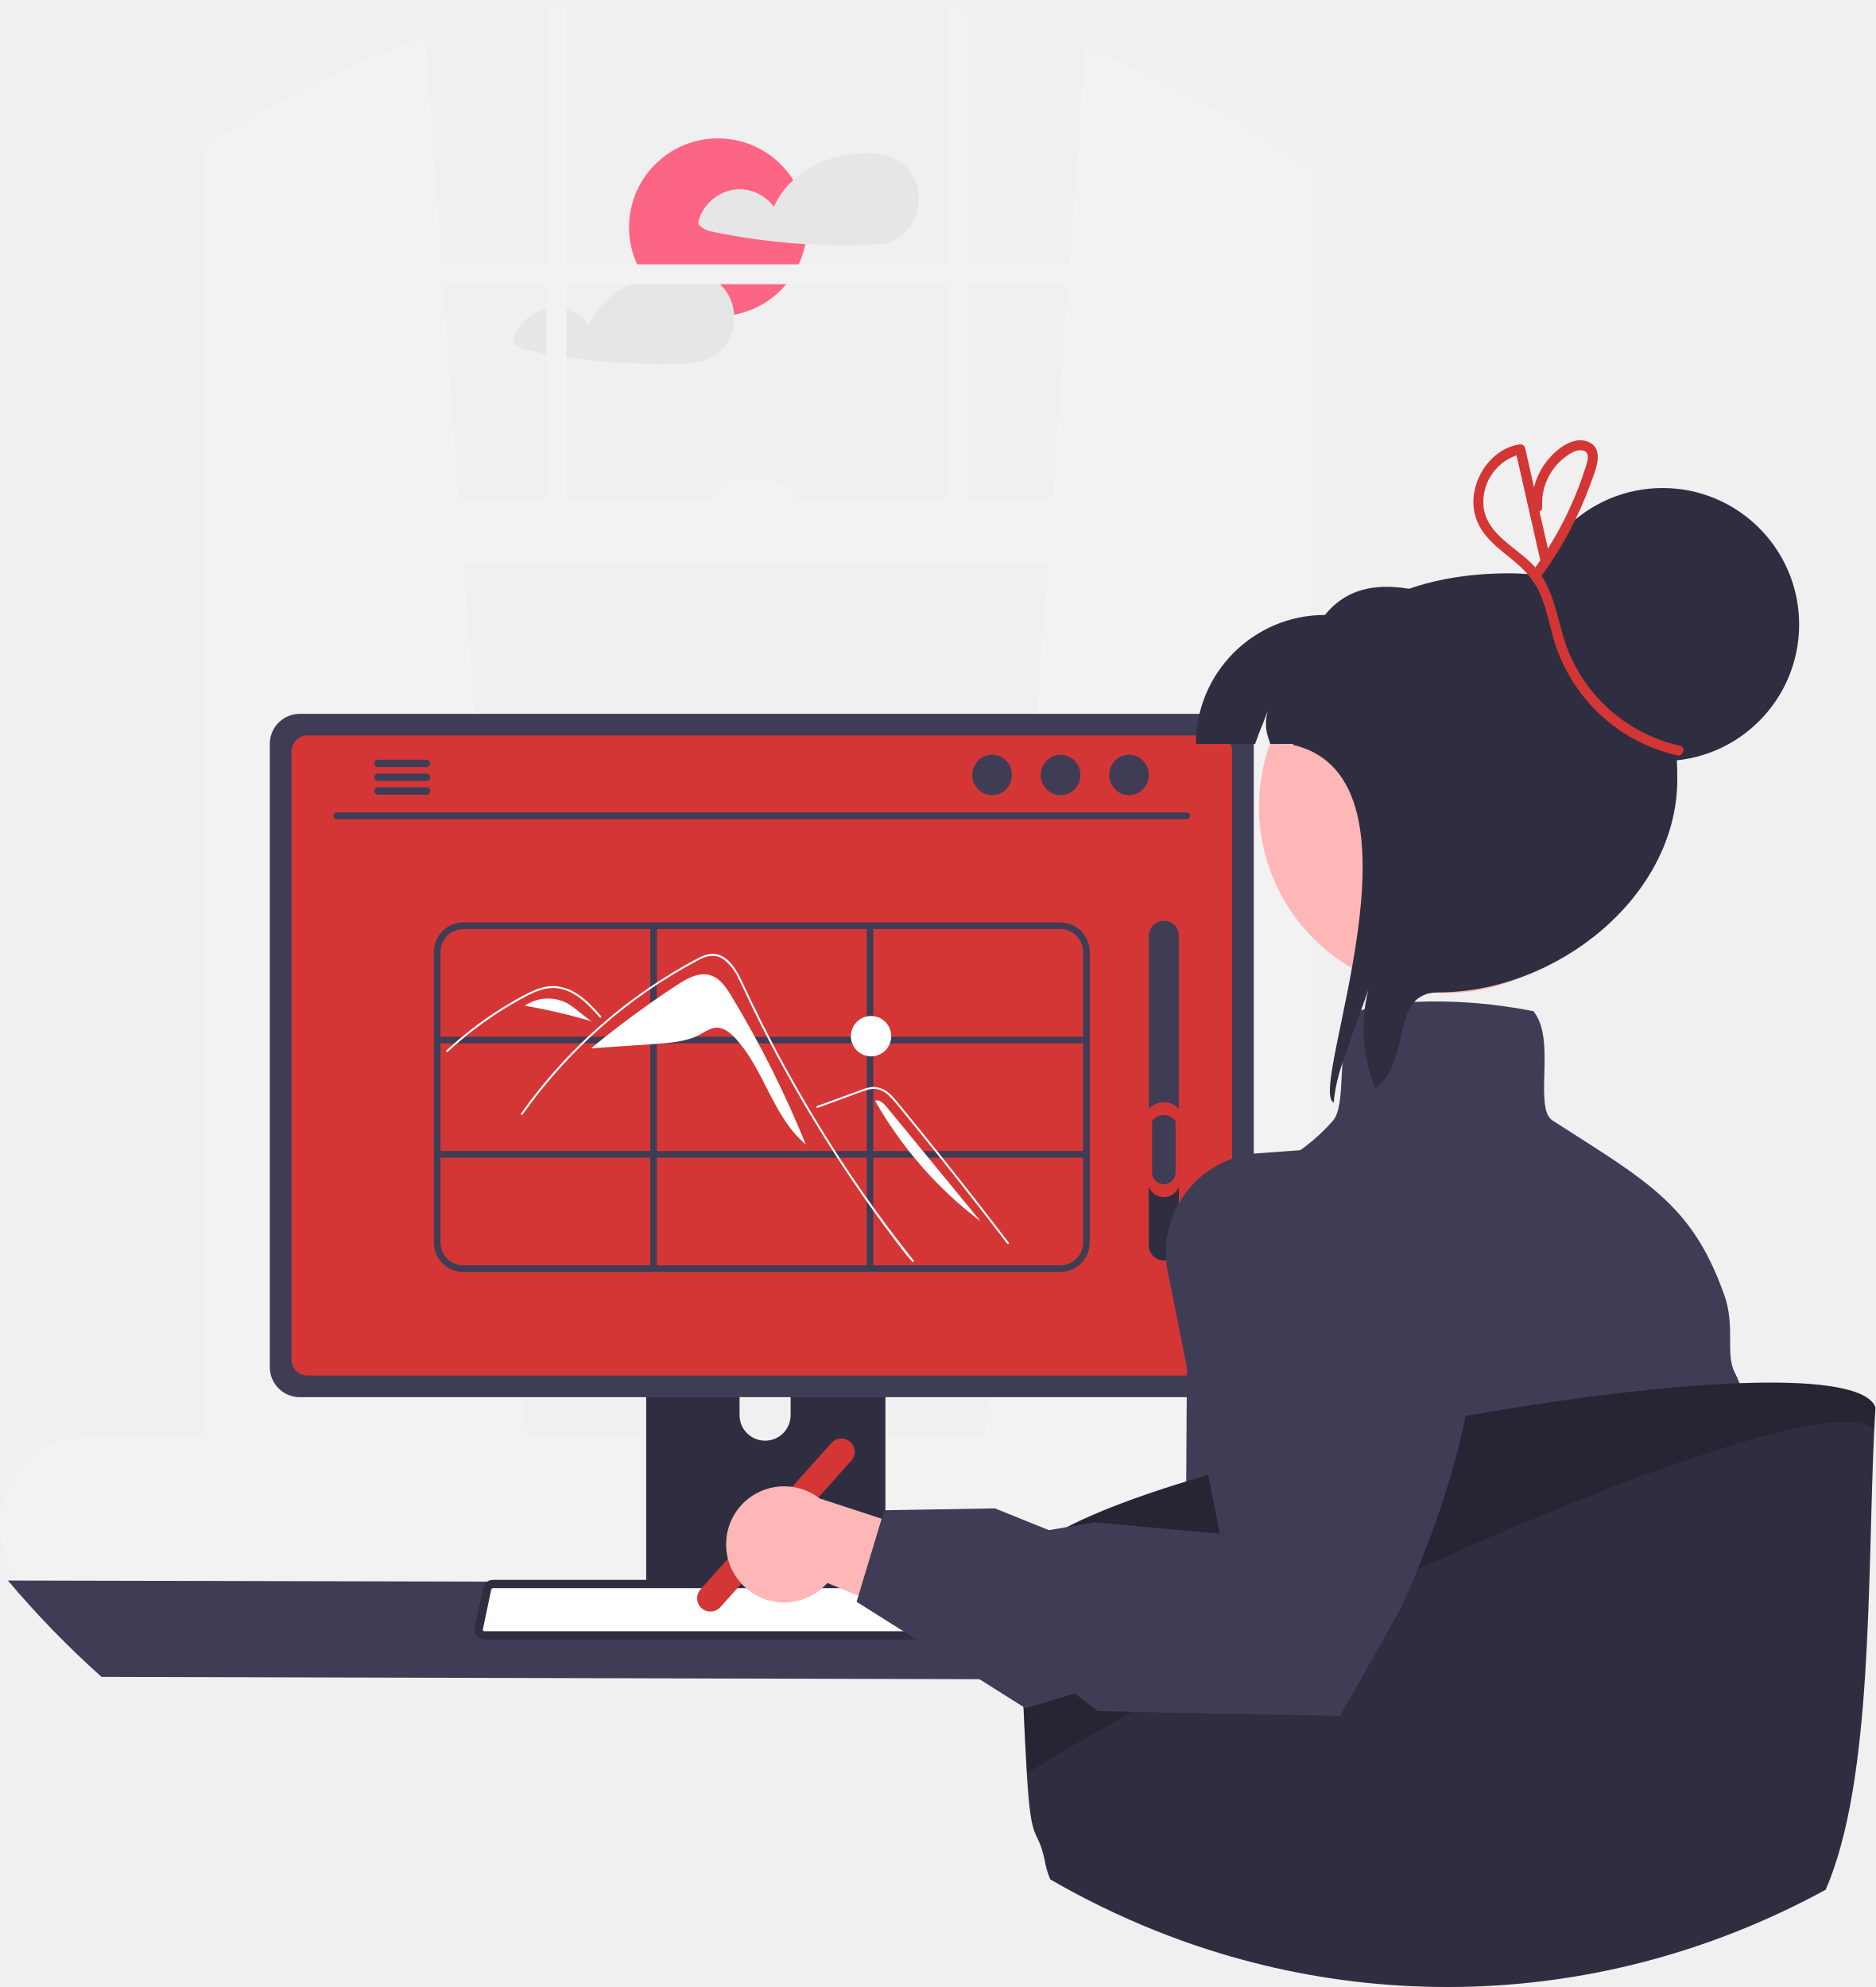
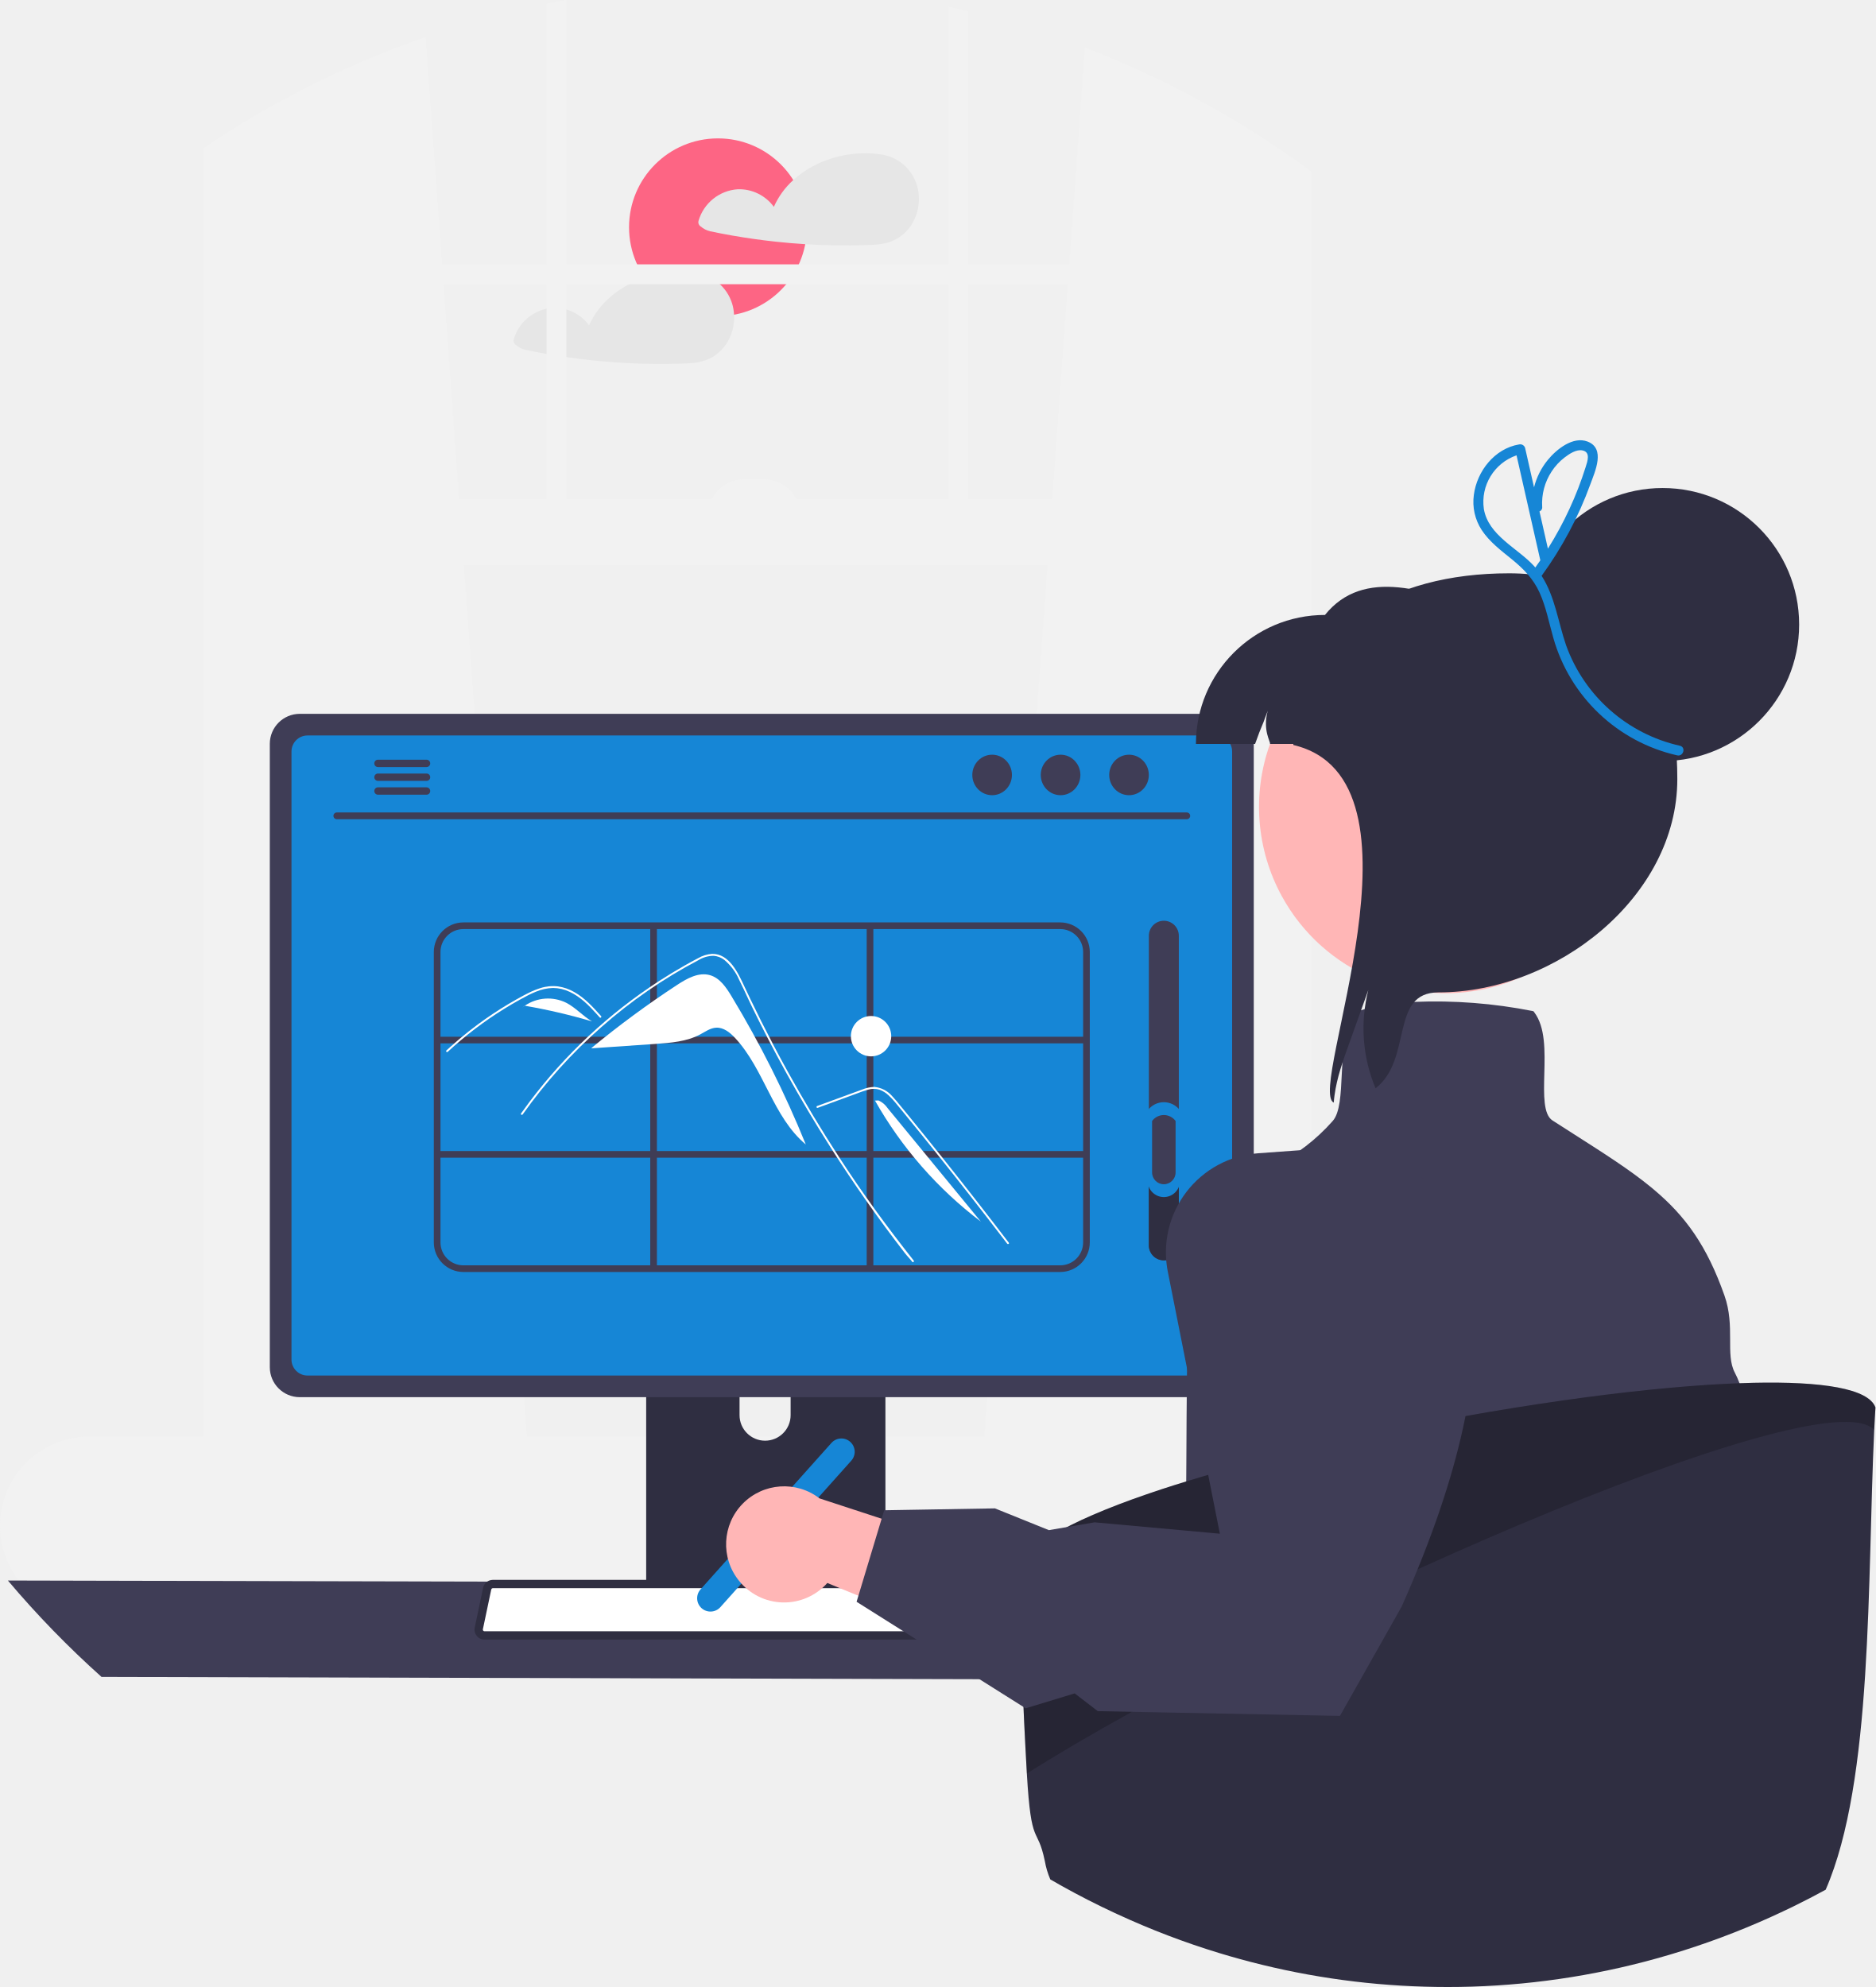
<svg xmlns="http://www.w3.org/2000/svg" data-name="Layer 1" width="563.232" height="596.817" viewBox="0 0 563.232 596.817">
  <circle cx="215.615" cy="68.266" r="26.701" fill="#fd6584" />
  <path d="M601.119,230.112a13.235,13.235,0,0,0-11.17-9.29,1.081,1.081,0,0,0-.18,0,1.418,1.418,0,0,0-.22-.05c-8.94-1.16-18.88,1.66-25.57,7.8a23.958,23.958,0,0,0-5.83,8.04,12.917,12.917,0,0,0-10.83-5.28,13.184,13.184,0,0,0-11.8,9.51,1.526,1.526,0,0,0,.69,1.69,6.673,6.673,0,0,0,2.79,1.42c2.21.47,4.44.9,6.67,1.29q6.54,1.14,13.15,1.85,4.365.465,8.75.74c6.04.38,12.11.47,18.16.28,3-.1,5.88-.2,8.62-1.52a12.798,12.798,0,0,0,4.95-4.31A14.548,14.548,0,0,0,601.119,230.112Z" transform="translate(-325.7462 -174.4889)" fill="#e6e6e6" />
  <path d="M546.189,269.012a13.652,13.652,0,0,0-.56-3.3,13.26,13.26,0,0,0-11.18-9.29.965.965,0,0,0-.17,0,1.887,1.887,0,0,0-.23-.05,33.194,33.194,0,0,0-14.69,1.51c-7.26,2.43-13.63,7.33-16.7,14.33a12.922,12.922,0,0,0-10.84-5.28,13.183,13.183,0,0,0-11.8,9.51,1.555,1.555,0,0,0,.69,1.69,6.733,6.733,0,0,0,2.79,1.42c2.22.47,4.44.9,6.68,1.29q6.54,1.14,13.14,1.85a195.164,195.164,0,0,0,26.92,1.02c2.99-.1,5.88-.2,8.62-1.52a12.77,12.77,0,0,0,4.94-4.31A14.264,14.264,0,0,0,546.189,269.012Z" transform="translate(-325.7462 -174.4889)" fill="#e6e6e6" />
  <path d="M743.876,605.969h-24.34V225.999c-1.64-1.21-3.29-2.41-4.96-3.58q-.495-.345-.99-.69a288.322,288.322,0,0,0-62.01-32.94l-4.72,65.1-0.0.004H616.486V177.879c-1.98-.49-3.96-.95-5.96-1.38v77.394h-114.68V174.489c-1.99.37-3.98.75-5.96,1.16v78.244H458.517l-0-.004-4.95-68.27a287.687,287.687,0,0,0-60.78,29.46c-.66.42-1.32.84-1.98,1.28-1.33.86-2.66,1.74-3.97,2.63v386.98h-34.27a26.803,26.803,0,0,0-24.89,36.79,25.54,25.54,0,0,0,1.75,3.56,27.095,27.095,0,0,0,3.02,4.18,26.76,26.76,0,0,0,20.12,9.11h391.31a26.82,26.82,0,0,0,0-53.64ZM640.316,344.271l-18.93,261.698h-137.4l-18.93-261.698Zm6.11-84.419-4.67,64.556h-25.27V259.852Zm-35.9,0v64.556H564.894a10.916,10.916,0,0,0-9.723-5.959h-5.959a10.916,10.916,0,0,0-9.723,5.959H495.846V259.852Zm-120.64,64.556h-26.27l-4.67-64.556h30.94Z" transform="translate(-325.7462 -174.4889)" fill="#f2f2f2" />
  <path d="M328.114,649.216a289.004,289.004,0,0,0,28.12,28.95l379.58,1a289.003,289.003,0,0,0,28.12-28.95Z" transform="translate(-325.7462 -174.4889)" fill="#3f3d56" />
  <path d="M519.804,552.406v102.56h71.85v-102.56a3.448,3.448,0,0,0-2.43-3.3,3.175,3.175,0,0,0-1.03-.16h-64.92A3.463,3.463,0,0,0,519.804,552.406Zm28.04,35.24a7.67,7.67,0,0,1,15.34,0v11.9a7.67,7.67,0,0,1-15.34,0Z" transform="translate(-325.7462 -174.4889)" fill="#2f2e41" />
  <path d="M519.584,651.686v9.89a1.946,1.946,0,0,0,1.93,1.94h68.43a1.94,1.94,0,0,0,1.93-1.94v-9.89Z" transform="translate(-325.7462 -174.4889)" fill="#3f3d56" />
  <path d="M406.774,397.886v187.26a9.007,9.007,0,0,0,9,9h277.5a9.007,9.007,0,0,0,9-9v-187.26a9.011,9.011,0,0,0-9-8.99h-277.5A9.012,9.012,0,0,0,406.774,397.886Z" transform="translate(-325.7462 -174.4889)" fill="#3f3d56" />
-   <path d="M413.284,400.216v182.62a4.818,4.818,0,0,0,4.81,4.81h272.87a4.818,4.818,0,0,0,4.81-4.81v-182.62a4.82,4.82,0,0,0-4.81-4.82h-272.87A4.821,4.821,0,0,0,413.284,400.216Z" transform="translate(-325.7462 -174.4889)" fill="#d43636" />
+   <path d="M413.284,400.216v182.62a4.818,4.818,0,0,0,4.81,4.81h272.87a4.818,4.818,0,0,0,4.81-4.81v-182.62a4.82,4.82,0,0,0-4.81-4.82h-272.87A4.821,4.821,0,0,0,413.284,400.216Z" transform="translate(-325.7462 -174.4889)" fill="#1686d6" />
  <path d="M468.924,665.846a2.948,2.948,0,0,0,2.32,1.11h162.34a2.987,2.987,0,0,0,2.92-3.6l-2.52-11.97a2.993,2.993,0,0,0-1.86-2.17,2.894,2.894,0,0,0-1.06-.2h-157.31a2.894,2.894,0,0,0-1.06.2,2.992,2.992,0,0,0-1.86,2.17l-2.52,11.97A2.985,2.985,0,0,0,468.924,665.846Z" transform="translate(-325.7462 -174.4889)" fill="#2f2e41" />
  <path d="M473.754,651.516a.395.395,0,0,0-.145.025.508.508,0,0,0-.328.353l-2.521,11.977a.478.478,0,0,0,.102.396l.011.014a.449.449,0,0,0,.371.176H633.584a.467.467,0,0,0,.37-.175.459.459,0,0,0,.106-.397l-2.522-11.983a.498.498,0,0,0-.304-.349.436.436,0,0,0-.17-.035Z" transform="translate(-325.7462 -174.4889)" fill="#fff" />
  <path d="M426.867,420.552H682.191a1.016,1.016,0,0,0,0-2.031H426.867a1.016,1.016,0,0,0,0,2.031Z" transform="translate(-325.7462 -174.4889)" fill="#3f3d56" />
  <ellipse cx="339.064" cy="232.765" rx="5.95" ry="6.083" fill="#3f3d56" />
  <ellipse cx="318.508" cy="232.765" rx="5.95" ry="6.083" fill="#3f3d56" />
  <ellipse cx="297.952" cy="232.765" rx="5.95" ry="6.083" fill="#3f3d56" />
  <path d="M438.156,403.786a1.095,1.095,0,0,0,1.09,1.1h14.6a1.105,1.105,0,0,0,0-2.21h-14.6A1.103,1.103,0,0,0,438.156,403.786Z" transform="translate(-325.7462 -174.4889)" fill="#3f3d56" />
  <path d="M438.156,407.936a1.095,1.095,0,0,0,1.09,1.1h14.6a1.105,1.105,0,0,0,0-2.21h-14.6A1.103,1.103,0,0,0,438.156,407.936Z" transform="translate(-325.7462 -174.4889)" fill="#3f3d56" />
  <path d="M438.156,412.076a1.103,1.103,0,0,0,1.09,1.11h14.6a1.105,1.105,0,0,0,0-2.21h-14.6A1.095,1.095,0,0,0,438.156,412.076Z" transform="translate(-325.7462 -174.4889)" fill="#3f3d56" />
  <path d="M644.148,451.546H464.91a8.892,8.892,0,0,0-8.881,8.881v87.237a8.892,8.892,0,0,0,8.881,8.882H644.148a8.892,8.892,0,0,0,8.881-8.882V460.428A8.892,8.892,0,0,0,644.148,451.546Zm6.881,8.881v25.452h-63v-32.333h56.119A6.889,6.889,0,0,1,651.029,460.428Zm-128,59.786v-32.334h63v32.334Zm63,2v32.333h-63v-32.333Zm-65-2h-63v-32.334h63Zm2-34.334v-32.333h63v32.333Zm65,2h63v32.334h-63Zm-123.119-34.333H521.029v32.333h-63V460.428A6.889,6.889,0,0,1,464.91,453.546ZM458.029,547.664V522.213h63v32.333H464.91A6.889,6.889,0,0,1,458.029,547.664Zm186.119,6.882H588.029v-32.333h63v25.451A6.889,6.889,0,0,1,644.148,554.546Z" transform="translate(-325.7462 -174.4889)" fill="#3f3d56" />
  <path d="M545.419,473.695c-1.591-2.631-3.475-5.439-6.427-6.298-3.418-.995-6.93.981-9.908,2.931a288.726,288.726,0,0,0-25.695,18.932l.009.102,19.174-1.322c4.618-.318,9.394-.681,13.475-2.865,1.549-.829,3.058-1.936,4.813-2.013,2.18-.096,4.081,1.427,5.575,3.017,8.837,9.41,11.394,23.799,21.307,32.066A314.616,314.616,0,0,0,545.419,473.695Z" transform="translate(-325.7462 -174.4889)" fill="#fff" />
  <path d="M599.736,553.506c-.977-1.234-1.376-1.523-2.34-2.768q-11.773-15.226-22.131-31.481-7.036-11.04-13.373-22.503-3.017-5.45-5.869-10.985-2.213-4.292-4.327-8.635c-.403-.827-.795-1.658-1.184-2.491-.918-1.958-1.82-3.926-2.787-5.858a16.114,16.114,0,0,0-4.47-5.989,6.098,6.098,0,0,0-3.177-1.222,8.862,8.862,0,0,0-4.599,1.318,148.048,148.048,0,0,0-29.112,20.075A151.559,151.559,0,0,0,482.714,509.22c-.209.298-.703.013-.492-.287q1.246-1.762,2.542-3.487A152.397,152.397,0,0,1,523.671,469.155q3.785-2.453,7.711-4.675c1.319-.747,2.645-1.485,3.993-2.177a9.728,9.728,0,0,1,4.234-1.312c5.137-.08,7.797,5.738,9.624,9.653q.861,1.848,1.743,3.685,3.334,6.973,6.924,13.818,2.216,4.226,4.529,8.404,7.198,13.007,15.301,25.488c7.156,11.022,14.256,20.758,22.408,31.064C600.364,553.388,599.962,553.795,599.736,553.506Z" transform="translate(-325.7462 -174.4889)" fill="#fff" />
  <path d="M505.858,480.093c-.298-.333-.595-.665-.895-.998-2.369-2.62-4.911-5.209-8.164-6.711a11.844,11.844,0,0,0-4.962-1.15,14.161,14.161,0,0,0-5.152,1.124c-.776.31-1.534.662-2.281,1.036-.854.43-1.692.888-2.527,1.35q-2.35,1.3-4.639,2.715-4.554,2.815-8.824,6.059-2.213,1.683-4.335,3.475-1.973,1.665-3.867,3.42c-.27.249-.673-.154-.403-.403.333-.31.669-.618,1.006-.922q1.426-1.289,2.898-2.529,2.684-2.264,5.506-4.354,4.389-3.251,9.08-6.061,2.344-1.403,4.753-2.688c.485-.259.975-.511,1.472-.751a23.46,23.46,0,0,1,3.498-1.424,12.445,12.445,0,0,1,5.284-.519,13.756,13.756,0,0,1,4.875,1.686c3.194,1.785,5.671,4.546,8.082,7.24C506.505,479.962,506.103,480.367,505.858,480.093Z" transform="translate(-325.7462 -174.4889)" fill="#fff" />
  <path d="M571.304,507.242l7.654-2.799,3.8-1.39a38.862,38.862,0,0,1,3.752-1.292,5.919,5.919,0,0,1,3.396.043,7.827,7.827,0,0,1,2.649,1.642,21.495,21.495,0,0,1,2.172,2.32c.827.994,1.643,1.999,2.461,3q5.069,6.199,10.072,12.452,5.003,6.253,9.938,12.559,4.948,6.321,9.827,12.696.598.781,1.195,1.563c.22.288.715.004.492-.288q-4.916-6.438-9.9-12.824-4.997-6.401-10.062-12.748-5.065-6.347-10.199-12.638-1.279-1.567-2.562-3.131c-.722-.879-1.435-1.768-2.227-2.587a8.025,8.025,0,0,0-5.441-2.867,10.501,10.501,0,0,0-3.701.814c-1.28.463-2.556.934-3.834,1.402l-7.707,2.819-1.927.705c-.342.125-.194.676.152.55Z" transform="translate(-325.7462 -174.4889)" fill="#fff" />
  <path d="M495.792,475.68a12.357,12.357,0,0,0-12.445.89,177.498,177.498,0,0,1,20.194,4.713C500.786,479.669,498.631,477.139,495.792,475.68Z" transform="translate(-325.7462 -174.4889)" fill="#fff" />
  <path d="M483.309,476.563l-.749.609c.253-.213.517-.413.787-.602Z" transform="translate(-325.7462 -174.4889)" fill="#fff" />
  <path d="M592.265,507.27a6.371,6.371,0,0,0-2.695-2.25l-1.052.041a119.342,119.342,0,0,0,31.787,36.34Z" transform="translate(-325.7462 -174.4889)" fill="#fff" />
  <circle cx="261.597" cy="311.227" r="6.059" fill="#fff" />
  <path d="M675.268,553.046a4.507,4.507,0,0,0,4.5-4.5v-93a4.5,4.5,0,1,0-9,0v93A4.507,4.507,0,0,0,675.268,553.046Z" transform="translate(-325.7462 -174.4889)" fill="#3f3d56" />
  <path d="M675.268,553.046a4.507,4.507,0,0,0,4.5-4.5v-19.72a5.581,5.581,0,0,0-9,0v19.72A4.507,4.507,0,0,0,675.268,553.046Z" transform="translate(-325.7462 -174.4889)" fill="#2f2e41" />
-   <path d="M675.268,534.046a4.847,4.847,0,0,0,4.84-4.84V507.998a6.002,6.002,0,0,0-9.679,0V529.207A4.847,4.847,0,0,0,675.268,534.046Z" transform="translate(-325.7462 -174.4889)" fill="#d43636" />
+   <path d="M675.268,534.046a4.847,4.847,0,0,0,4.84-4.84V507.998a6.002,6.002,0,0,0-9.679,0V529.207A4.847,4.847,0,0,0,675.268,534.046Z" transform="translate(-325.7462 -174.4889)" fill="#1686d6" />
  <path d="M675.268,530.19a3.535,3.535,0,0,0,3.53-3.53V511.191a4.378,4.378,0,0,0-7.06,0v15.469A3.535,3.535,0,0,0,675.268,530.19Z" transform="translate(-325.7462 -174.4889)" fill="#3f3d56" />
-   <path d="M536.445,657.525a4.004,4.004,0,0,1-.317-5.648L575.444,607.885a4,4,0,0,1,5.965,5.331l-39.316,43.992A4.004,4.004,0,0,1,536.445,657.525Z" transform="translate(-325.7462 -174.4889)" fill="#d43636" />
+   <path d="M536.445,657.525a4.004,4.004,0,0,1-.317-5.648L575.444,607.885a4,4,0,0,1,5.965,5.331l-39.316,43.992A4.004,4.004,0,0,1,536.445,657.525Z" transform="translate(-325.7462 -174.4889)" fill="#1686d6" />
  <path d="M862.596,729.955c0,7.29-1.72,12.87-1.51,17.33a287.268,287.268,0,0,1-36.3,13.02c-1.4.4-2.8.78-4.21,1.16-7.63-23.36-15.27-44.75-18.28-47.02-6.89-5.17-10.34,16.22-10.34,11.05,0-5.17,3.45-5.17-5.16-12.06-8.62-6.89-3.45-37.9-3.45-37.9l-12.06-31.01,13.49-49.46,17.52-64.25h17.23s.51.37,1.36,1.06c4.31,3.52,17.31,15.28,15.87,28.23-.43,3.86.53,15.08,2.2,30.02,5.08,45.11,16.75,94.15,16.75,107.09C855.706,714.445,862.596,719.615,862.596,729.955Z" transform="translate(-325.7462 -174.4889)" fill="#e6e6e6" />
  <path d="M848.148,589.956c-.02-.05-.03-.09-.05-.13a26.641,26.641,0,0,0-1.35-3.04c-2.91-5.47.17-13.87-3.11-23.15-5.3-15.04-11.76-23.91-21.23-31.86-.28-.24-.56-.47-.85-.71l-.01-.01c-6.32-5.19-13.94-10.04-23.4-16.08-1.97-1.26-4.03-2.57-6.17-3.95-2.76-1.77-2.61-7.67-2.45-13.91.18-6.93.37-14.11-3.03-18.59l-.22-.29-.35-.09a150.437,150.437,0,0,0-35.42-2.73h-.01a69.659,69.659,0,0,0-14.93,2.19c-.36.1-.72.2-1.07.32-.27.07-.54.16-.81.25l-.22.08-.17.16c-3.29,3.29-4.05,9.19-4.41,15.34v.01q-.105,1.68-.18,3.36c-.28,5.98-.54,11.63-2.74,14.08a57.788,57.788,0,0,1-17.47,13.44c-10.33,5.1-18.5,4.94-18.62,4.94l-.95-.03-.09.94c-6.86,13.07-6.6,46.79-6.81,82.9q-.015,3.015-.04,6.06c-.12,16.82-.44,33.93-1.7,49.52-.55,6.7-1.26,13.11-2.21,19.1-4.62,29.17-25.55,4.95-35.56,24.36a24.526,24.526,0,0,0,1.65,5.55c1.15.68,2.33,1.34,3.5,2q7.785,4.335,15.86,8.09c.3.14.6.28.9.41a236.736,236.736,0,0,0,30.46,11.62c2.03.62,4.06,1.21,6.11,1.77a233.586,233.586,0,0,0,55.61,8.33,1.701,1.701,0,0,1,.23-.01,288.585,288.585,0,0,0,65.84-9.49q.45-.12.9-.24c1.41-.38,2.81-.76,4.21-1.16a287.279,287.279,0,0,0,36.3-13.02,9.238,9.238,0,0,0,.13,1.31,3.03,3.03,0,0,0,.06.42c.02-.16.04-.32.05-.48.06-.47.11-.95.16-1.43C870.608,666.426,857.898,615.756,848.148,589.956Z" transform="translate(-325.7462 -174.4889)" fill="#3f3d56" />
  <path d="M710.714,443.689a55.983,55.983,0,1,0-2.845-47.693c-.256.641-.487,1.281-.718,1.948A55.906,55.906,0,0,0,710.714,443.689Z" transform="translate(-325.7462 -174.4889)" fill="#ffb6b6" />
  <path d="M702.667,397.943c2.409-6.74,1.358-3.229,3.793-9.944-1.589,5.946.923,9.277.692,9.944h66.658V359.194c-19.529-7.74-38.621-14.326-50.154,0A38.751,38.751,0,0,0,684.907,397.943Z" transform="translate(-325.7462 -174.4889)" fill="#2f2e41" />
  <path d="M726.296,505.657c.051-.718.128-1.461.231-2.178.718-5.279,2.511-10.354,4.331-15.377,1.922-5.407,3.87-10.841,5.817-16.248a46.519,46.519,0,0,0,2.178,29.523c11.251-8.765,4.152-28.806,18.862-28.806,35.366,0,71.758-28.678,71.758-64.069,0-35.366-15.172-61.814-50.538-61.814-35.392,0-64.095,16.197-64.787,51.563C757.716,408.502,718.069,502.069,726.296,505.657Z" transform="translate(-325.7462 -174.4889)" fill="#2f2e41" />
  <circle cx="499.308" cy="187.588" r="41.004" fill="#2f2e41" />
  <path d="M888.978,597.236q-.21,3.165-.37,6.74c-2.12,44.89-.29,105.32-14.58,138.11q-4.8,2.625-9.7,5.02-.195.09-.36.18c-.88.43-1.76.85-2.64,1.25a.3.3,0,0,1-.11.06,238.808,238.808,0,0,1-29.81,11.71c-1.25.4-2.51.78-3.77,1.16q-.405.12-.81.24a233.934,233.934,0,0,1-59.04,9.49c-1.04.03-2.06.05-3.05.07-.35.01-.69.02-1.03.02-1.12.01-2.23.02-3.35.02q-3.39,0-6.75-.1a233.586,233.586,0,0,1-55.61-8.33c-2.05-.56-4.08-1.15-6.11-1.77a236.736,236.736,0,0,1-30.46-11.62c-.3-.13-.6-.27-.9-.41q-8.07-3.75-15.86-8.09c-1.17-.66-2.35-1.32-3.5-2a24.526,24.526,0,0,1-1.65-5.55c-2.27-10.91-4.09-3.55-5.39-26.25-1.19-20.81-1.95-41.68-2.23-53.61-.09-3.18-.12-5.73-.13-7.47,1.06-7.58,18.1-16.18,42.95-24.35,2.35-.77,4.78-1.54,7.27-2.3,6.72-2.07,13.9-4.1,21.4-6.06,19.1-5,40.31-9.59,61.36-13.38,10.39-1.86,20.74-3.53,30.79-4.95,17.63-2.5,34.31-4.23,48.58-4.94,1.37-.07,2.71-.13,4.03-.17,1.42-.06,2.81-.1,4.17-.13C872.878,589.376,886.918,591.516,888.978,597.236Z" transform="translate(-325.7462 -174.4889)" fill="#2f2e41" />
  <path d="M888.978,597.236q-.21,3.165-.37,6.74c-15.58-16.78-183.42,58.18-254.48,103.21-1.19-20.81-1.95-41.68-2.23-53.61-.09-3.18-.12-5.73-.13-7.47,1.06-7.58,18.1-16.18,42.95-24.35,2.35-.77,4.78-1.54,7.27-2.3,6.72-2.07,13.9-4.1,21.4-6.06,19.1-5,40.31-9.59,61.36-13.38,10.39-1.86,20.74-3.53,30.79-4.95,17.63-2.5,34.31-4.23,48.58-4.94,1.37-.07,2.71-.13,4.03-.17,1.42-.06,2.81-.1,4.17-.13C872.878,589.376,886.918,591.516,888.978,597.236Z" transform="translate(-325.7462 -174.4889)" opacity="0.2" />
  <path d="M547.647,649.249a17.324,17.324,0,0,0,26.555.706l56.948,23.389-6.145-31.396-53.137-17.397A17.418,17.418,0,0,0,547.647,649.249Z" transform="translate(-325.7462 -174.4889)" fill="#ffb6b6" />
  <path d="M737.082,518.509l-.312-.033-33.209,2.411a29.807,29.807,0,0,0-21.561,11.675,29.215,29.215,0,0,0-3.075,4.997l-.009.005a29.804,29.804,0,0,0-2.456,18.888l15.634,78.703-37.618-3.418-13.732,2.347-16.205-6.538-33.251.566-.771,2.549-6.975,23.123-.548,1.817,50.775,31.997,14.721-4.478,6.935,5.327.333.009L669.51,688.727l58.648,1.15,16.031-28.401,2.505-4.453c18.618-41.709,23.213-70.826,21.755-90.885-.764-10.599-3.214-18.655-6.181-24.727C753.096,522.648,737.727,518.667,737.082,518.509Z" transform="translate(-325.7462 -174.4889)" fill="#3f3d56" />
-   <path d="M830.24,398.481a47.347,47.347,0,0,1-34.173-30.183c-2.406-6.978-3.314-14.64-7.352-20.85a111.467,111.467,0,0,0,14.655-27.541c1.382-3.802,4.617-10.705-.868-12.797-4.37-1.667-9.335,2.356-11.926,5.529a21.057,21.057,0,0,0-4.133,8.231q-1.34-5.918-2.68-11.835a1.536,1.536,0,0,0-1.845-1.048c-7.322,1.248-12.632,8.028-13.554,15.169a15.454,15.454,0,0,0,2.356,10.522c2.352,3.578,5.796,6.144,9.074,8.81,3.486,2.836,6.44,5.856,8.314,10.003,1.948,4.31,2.825,9.027,4.117,13.552a50.208,50.208,0,0,0,37.219,35.331C831.325,401.786,832.129,398.894,830.24,398.481Zm-41.347-71.716a17.411,17.411,0,0,1,2.837-10.665,16.892,16.892,0,0,1,3.853-4.174c1.432-1.094,3.545-2.544,5.44-2.142,2.458.521,1.469,3.265.947,4.919q-1.033,3.274-2.272,6.479a106.456,106.456,0,0,1-5.59,12.107c-1.098,2.038-2.271,4.032-3.496,5.994q-1.267-5.594-2.534-11.188A1.256,1.256,0,0,0,788.893,326.766Zm-17.52.597a14.814,14.814,0,0,1,9.817-16.111q3.572,15.77,7.143,31.541c-.491.725-.998,1.439-1.507,2.152-.133-.153-.255-.311-.393-.462C781.44,339.048,772.731,335.342,771.374,327.363Z" transform="translate(-325.7462 -174.4889)" fill="#d43636" />
+   <path d="M830.24,398.481a47.347,47.347,0,0,1-34.173-30.183c-2.406-6.978-3.314-14.64-7.352-20.85a111.467,111.467,0,0,0,14.655-27.541c1.382-3.802,4.617-10.705-.868-12.797-4.37-1.667-9.335,2.356-11.926,5.529a21.057,21.057,0,0,0-4.133,8.231q-1.34-5.918-2.68-11.835a1.536,1.536,0,0,0-1.845-1.048c-7.322,1.248-12.632,8.028-13.554,15.169a15.454,15.454,0,0,0,2.356,10.522c2.352,3.578,5.796,6.144,9.074,8.81,3.486,2.836,6.44,5.856,8.314,10.003,1.948,4.31,2.825,9.027,4.117,13.552a50.208,50.208,0,0,0,37.219,35.331C831.325,401.786,832.129,398.894,830.24,398.481Zm-41.347-71.716a17.411,17.411,0,0,1,2.837-10.665,16.892,16.892,0,0,1,3.853-4.174c1.432-1.094,3.545-2.544,5.44-2.142,2.458.521,1.469,3.265.947,4.919q-1.033,3.274-2.272,6.479a106.456,106.456,0,0,1-5.59,12.107c-1.098,2.038-2.271,4.032-3.496,5.994q-1.267-5.594-2.534-11.188A1.256,1.256,0,0,0,788.893,326.766Zm-17.52.597a14.814,14.814,0,0,1,9.817-16.111q3.572,15.77,7.143,31.541c-.491.725-.998,1.439-1.507,2.152-.133-.153-.255-.311-.393-.462C781.44,339.048,772.731,335.342,771.374,327.363Z" transform="translate(-325.7462 -174.4889)" fill="#1686d6" />
</svg>
